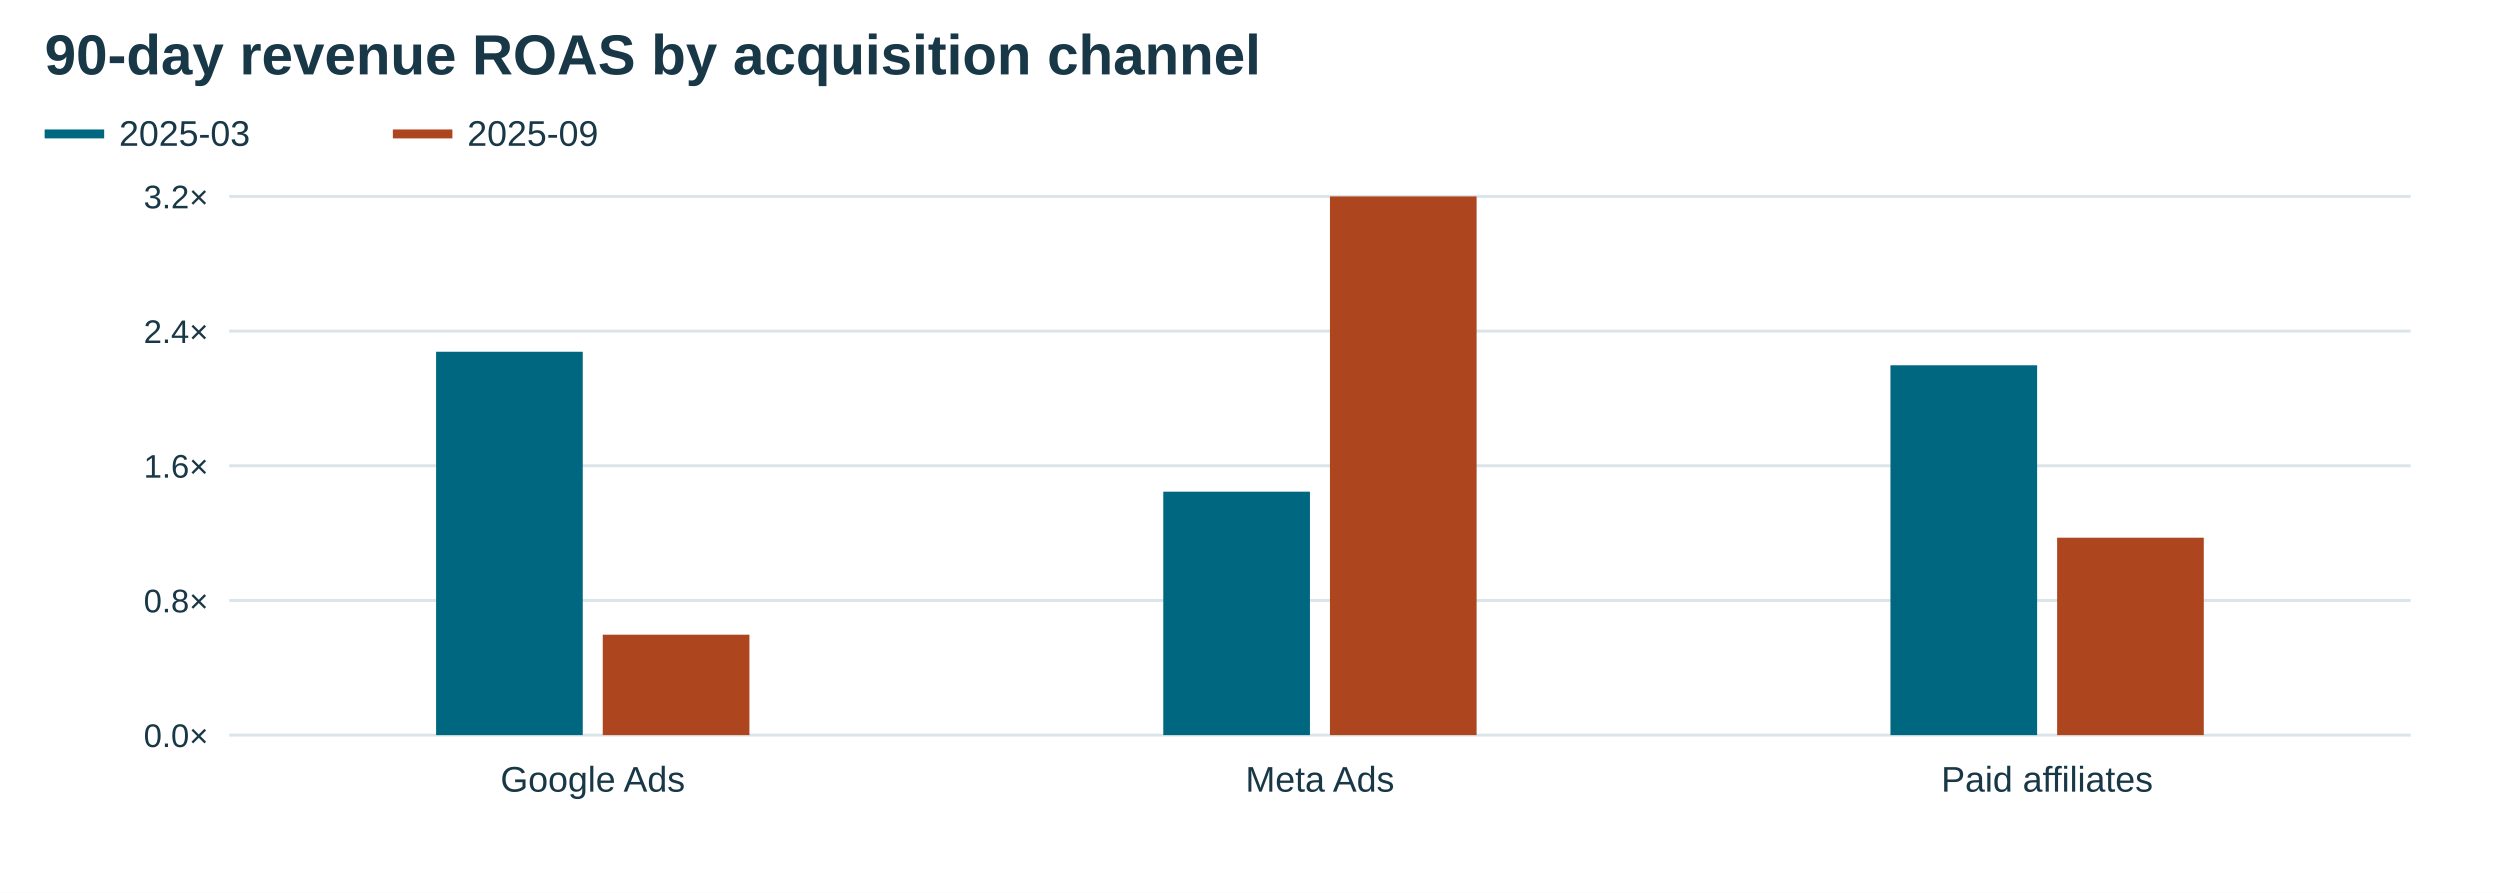
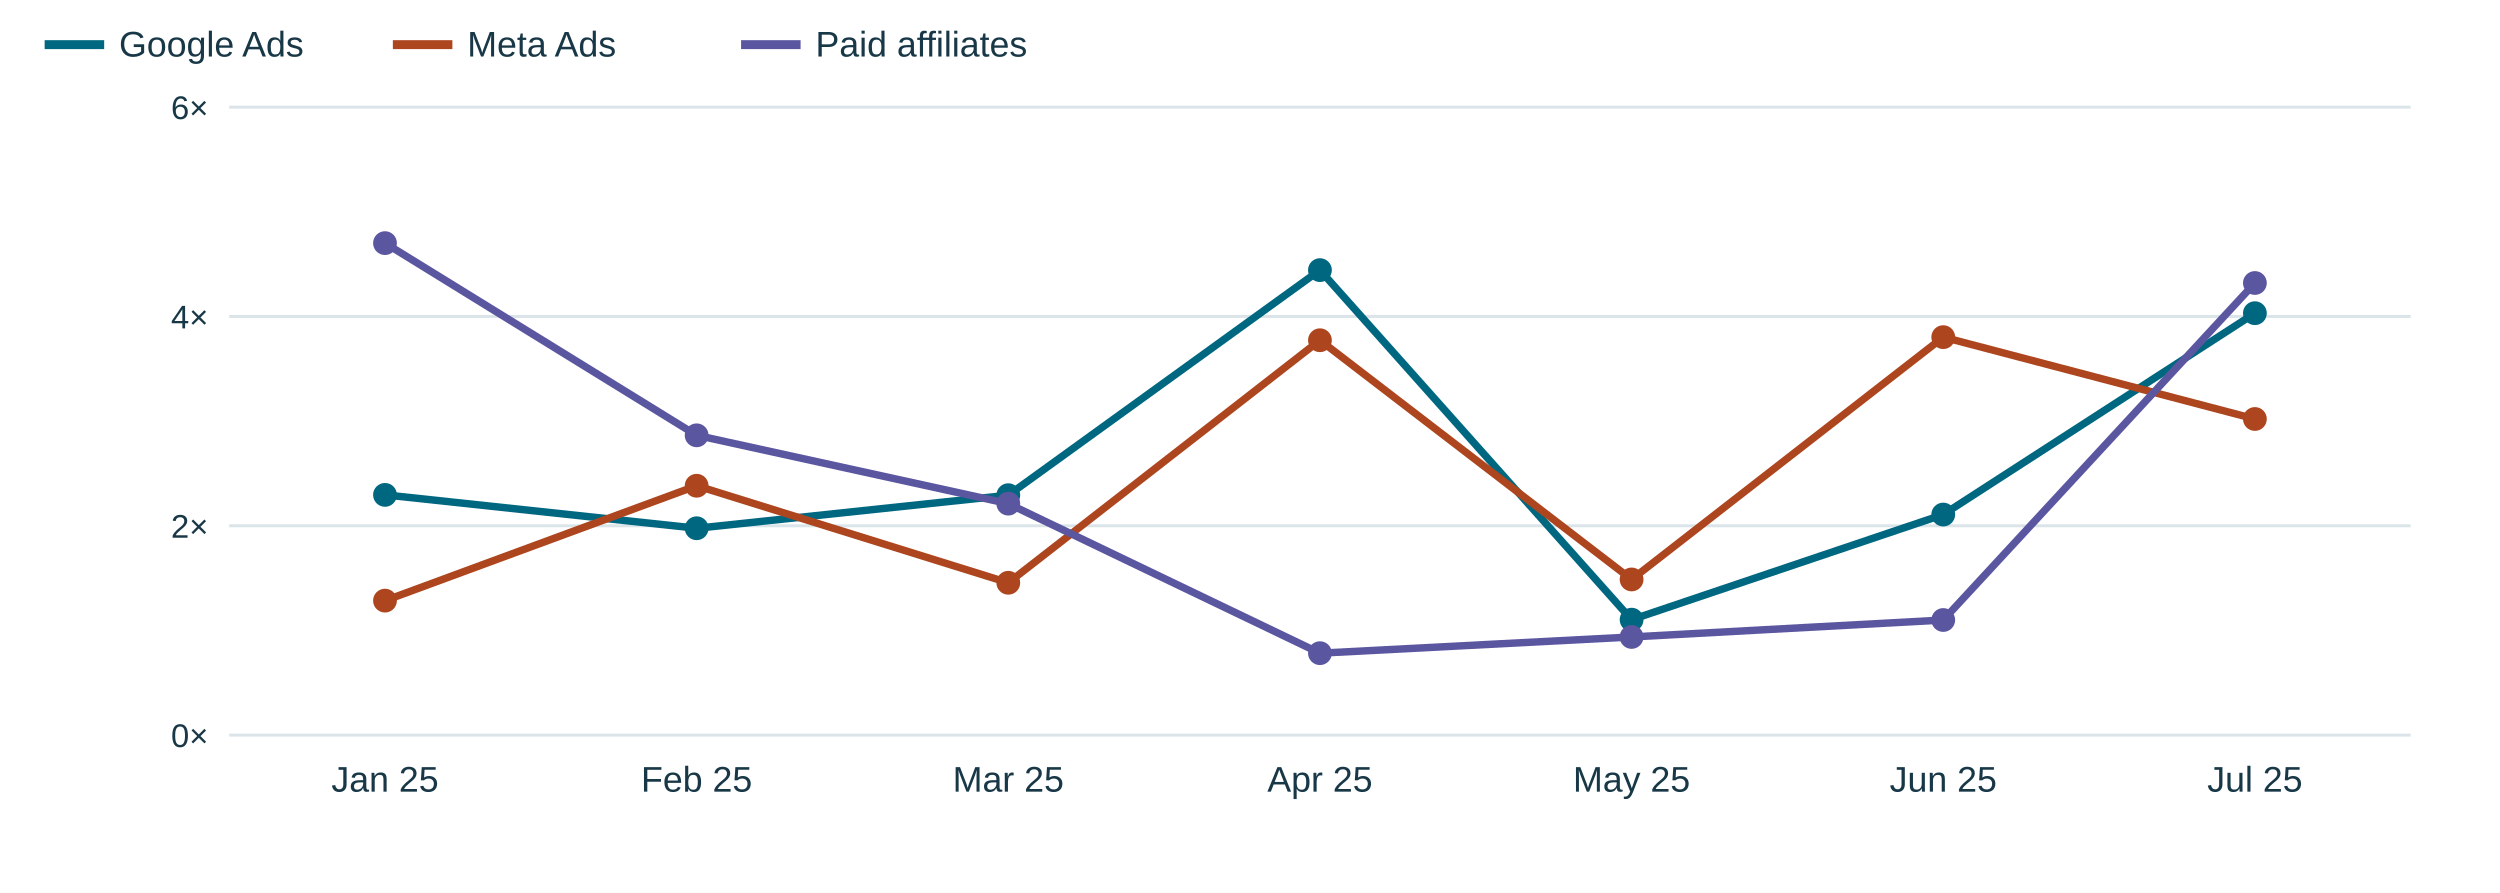
- <svg xmlns="http://www.w3.org/2000/svg" viewBox="0 0 840 300" width="840" height="300" role="img" aria-label="90-day revenue ROAS by acquisition channel">
+ <svg xmlns="http://www.w3.org/2000/svg" viewBox="0 0 840 300" width="840" height="300" role="img" aria-label="">
  <rect width="840" height="300" fill="white" />
  <g font-family="Arial,sans-serif" fill="#193847">
-     <text x="15" y="25" font-size="19" font-weight="bold">90-day revenue ROAS by acquisition channel</text>
-     <line x1="15" x2="35" y1="45" y2="45" stroke="#006780" stroke-width="3" />
-     <text x="40" y="49" font-size="12">2025-03</text>
-     <line x1="132" x2="152" y1="45" y2="45" stroke="#ad451f" stroke-width="3" />
-     <text x="157" y="49" font-size="12">2025-09</text>
+     <line x1="15" x2="35" y1="15" y2="15" stroke="#006780" stroke-width="3" />
+     <text x="40" y="19" font-size="12">Google Ads</text>
+     <line x1="132" x2="152" y1="15" y2="15" stroke="#ad451f" stroke-width="3" />
+     <text x="157" y="19" font-size="12">Meta Ads</text>
+     <line x1="249" x2="269" y1="15" y2="15" stroke="#5b56a0" stroke-width="3" />
+     <text x="274" y="19" font-size="12">Paid affiliates</text>
    <line x1="77" x2="810" y1="247" y2="247" stroke="#dbe5e9" />
-     <text x="70" y="251" text-anchor="end" font-size="11">0.0×</text>
-     <line x1="77" x2="810" y1="201.75" y2="201.75" stroke="#dbe5e9" />
-     <text x="70" y="205.75" text-anchor="end" font-size="11">0.8×</text>
-     <line x1="77" x2="810" y1="156.5" y2="156.5" stroke="#dbe5e9" />
-     <text x="70" y="160.5" text-anchor="end" font-size="11">1.6×</text>
-     <line x1="77" x2="810" y1="111.25" y2="111.25" stroke="#dbe5e9" />
-     <text x="70" y="115.25" text-anchor="end" font-size="11">2.4×</text>
-     <line x1="77" x2="810" y1="66" y2="66" stroke="#dbe5e9" />
-     <text x="70" y="70" text-anchor="end" font-size="11">3.2×</text>
-     <text x="199.167" y="266" text-anchor="middle" font-size="12">Google Ads</text>
-     <text x="443.5" y="266" text-anchor="middle" font-size="12">Meta Ads</text>
-     <text x="687.833" y="266" text-anchor="middle" font-size="12">Paid affiliates</text>
-     <rect x="146.527" y="118.189" width="49.28" height="128.811" fill="#006780" />
-     <rect x="390.86" y="165.207" width="49.28" height="81.793" fill="#006780" />
-     <rect x="635.193" y="122.732" width="49.28" height="124.268" fill="#006780" />
-     <rect x="202.527" y="213.256" width="49.28" height="33.744" fill="#ad451f" />
-     <rect x="446.86" y="66" width="49.28" height="181" fill="#ad451f" />
-     <rect x="691.193" y="180.67" width="49.28" height="66.33" fill="#ad451f" />
+     <text x="70" y="251" text-anchor="end" font-size="11">0×</text>
+     <line x1="77" x2="810" y1="176.667" y2="176.667" stroke="#dbe5e9" />
+     <text x="70" y="180.667" text-anchor="end" font-size="11">2×</text>
+     <line x1="77" x2="810" y1="106.333" y2="106.333" stroke="#dbe5e9" />
+     <text x="70" y="110.333" text-anchor="end" font-size="11">4×</text>
+     <line x1="77" x2="810" y1="36" y2="36" stroke="#dbe5e9" />
+     <text x="70" y="40" text-anchor="end" font-size="11">6×</text>
+     <text x="129.357" y="266" text-anchor="middle" font-size="12">Jan 25</text>
+     <text x="234.071" y="266" text-anchor="middle" font-size="12">Feb 25</text>
+     <text x="338.786" y="266" text-anchor="middle" font-size="12">Mar 25</text>
+     <text x="443.5" y="266" text-anchor="middle" font-size="12">Apr 25</text>
+     <text x="548.214" y="266" text-anchor="middle" font-size="12">May 25</text>
+     <text x="652.929" y="266" text-anchor="middle" font-size="12">Jun 25</text>
+     <text x="757.643" y="266" text-anchor="middle" font-size="12">Jul 25</text>
+     <circle cx="129.357" cy="166.28" r="4" fill="#006780" />
+     <line x1="129.357" y1="166.28" x2="234.071" y2="177.495" stroke="#006780" stroke-width="2.5" />
+     <circle cx="234.071" cy="177.495" r="4" fill="#006780" />
+     <line x1="234.071" y1="177.495" x2="338.786" y2="166.384" stroke="#006780" stroke-width="2.5" />
+     <circle cx="338.786" cy="166.384" r="4" fill="#006780" />
+     <line x1="338.786" y1="166.384" x2="443.5" y2="90.76" stroke="#006780" stroke-width="2.5" />
+     <circle cx="443.5" cy="90.76" r="4" fill="#006780" />
+     <line x1="443.5" y1="90.76" x2="548.214" y2="208.207" stroke="#006780" stroke-width="2.5" />
+     <circle cx="548.214" cy="208.207" r="4" fill="#006780" />
+     <line x1="548.214" y1="208.207" x2="652.929" y2="172.887" stroke="#006780" stroke-width="2.5" />
+     <circle cx="652.929" cy="172.887" r="4" fill="#006780" />
+     <line x1="652.929" y1="172.887" x2="757.643" y2="105.234" stroke="#006780" stroke-width="2.5" />
+     <circle cx="757.643" cy="105.234" r="4" fill="#006780" />
+     <circle cx="129.357" cy="201.809" r="4" fill="#ad451f" />
+     <line x1="129.357" y1="201.809" x2="234.071" y2="163.21" stroke="#ad451f" stroke-width="2.5" />
+     <circle cx="234.071" cy="163.21" r="4" fill="#ad451f" />
+     <line x1="234.071" y1="163.21" x2="338.786" y2="195.81" stroke="#ad451f" stroke-width="2.5" />
+     <circle cx="338.786" cy="195.81" r="4" fill="#ad451f" />
+     <line x1="338.786" y1="195.81" x2="443.5" y2="114.321" stroke="#ad451f" stroke-width="2.5" />
+     <circle cx="443.5" cy="114.321" r="4" fill="#ad451f" />
+     <line x1="443.5" y1="114.321" x2="548.214" y2="194.696" stroke="#ad451f" stroke-width="2.5" />
+     <circle cx="548.214" cy="194.696" r="4" fill="#ad451f" />
+     <line x1="548.214" y1="194.696" x2="652.929" y2="113.278" stroke="#ad451f" stroke-width="2.5" />
+     <circle cx="652.929" cy="113.278" r="4" fill="#ad451f" />
+     <line x1="652.929" y1="113.278" x2="757.643" y2="140.779" stroke="#ad451f" stroke-width="2.5" />
+     <circle cx="757.643" cy="140.779" r="4" fill="#ad451f" />
+     <circle cx="129.357" cy="81.689" r="4" fill="#5b56a0" />
+     <line x1="129.357" y1="81.689" x2="234.071" y2="146.268" stroke="#5b56a0" stroke-width="2.5" />
+     <circle cx="234.071" cy="146.268" r="4" fill="#5b56a0" />
+     <line x1="234.071" y1="146.268" x2="338.786" y2="169.227" stroke="#5b56a0" stroke-width="2.5" />
+     <circle cx="338.786" cy="169.227" r="4" fill="#5b56a0" />
+     <line x1="338.786" y1="169.227" x2="443.5" y2="219.467" stroke="#5b56a0" stroke-width="2.5" />
+     <circle cx="443.5" cy="219.467" r="4" fill="#5b56a0" />
+     <line x1="443.5" y1="219.467" x2="548.214" y2="214.015" stroke="#5b56a0" stroke-width="2.5" />
+     <circle cx="548.214" cy="214.015" r="4" fill="#5b56a0" />
+     <line x1="548.214" y1="214.015" x2="652.929" y2="208.32" stroke="#5b56a0" stroke-width="2.5" />
+     <circle cx="652.929" cy="208.32" r="4" fill="#5b56a0" />
+     <line x1="652.929" y1="208.32" x2="757.643" y2="95.087" stroke="#5b56a0" stroke-width="2.5" />
+     <circle cx="757.643" cy="95.087" r="4" fill="#5b56a0" />
  </g>
</svg>
